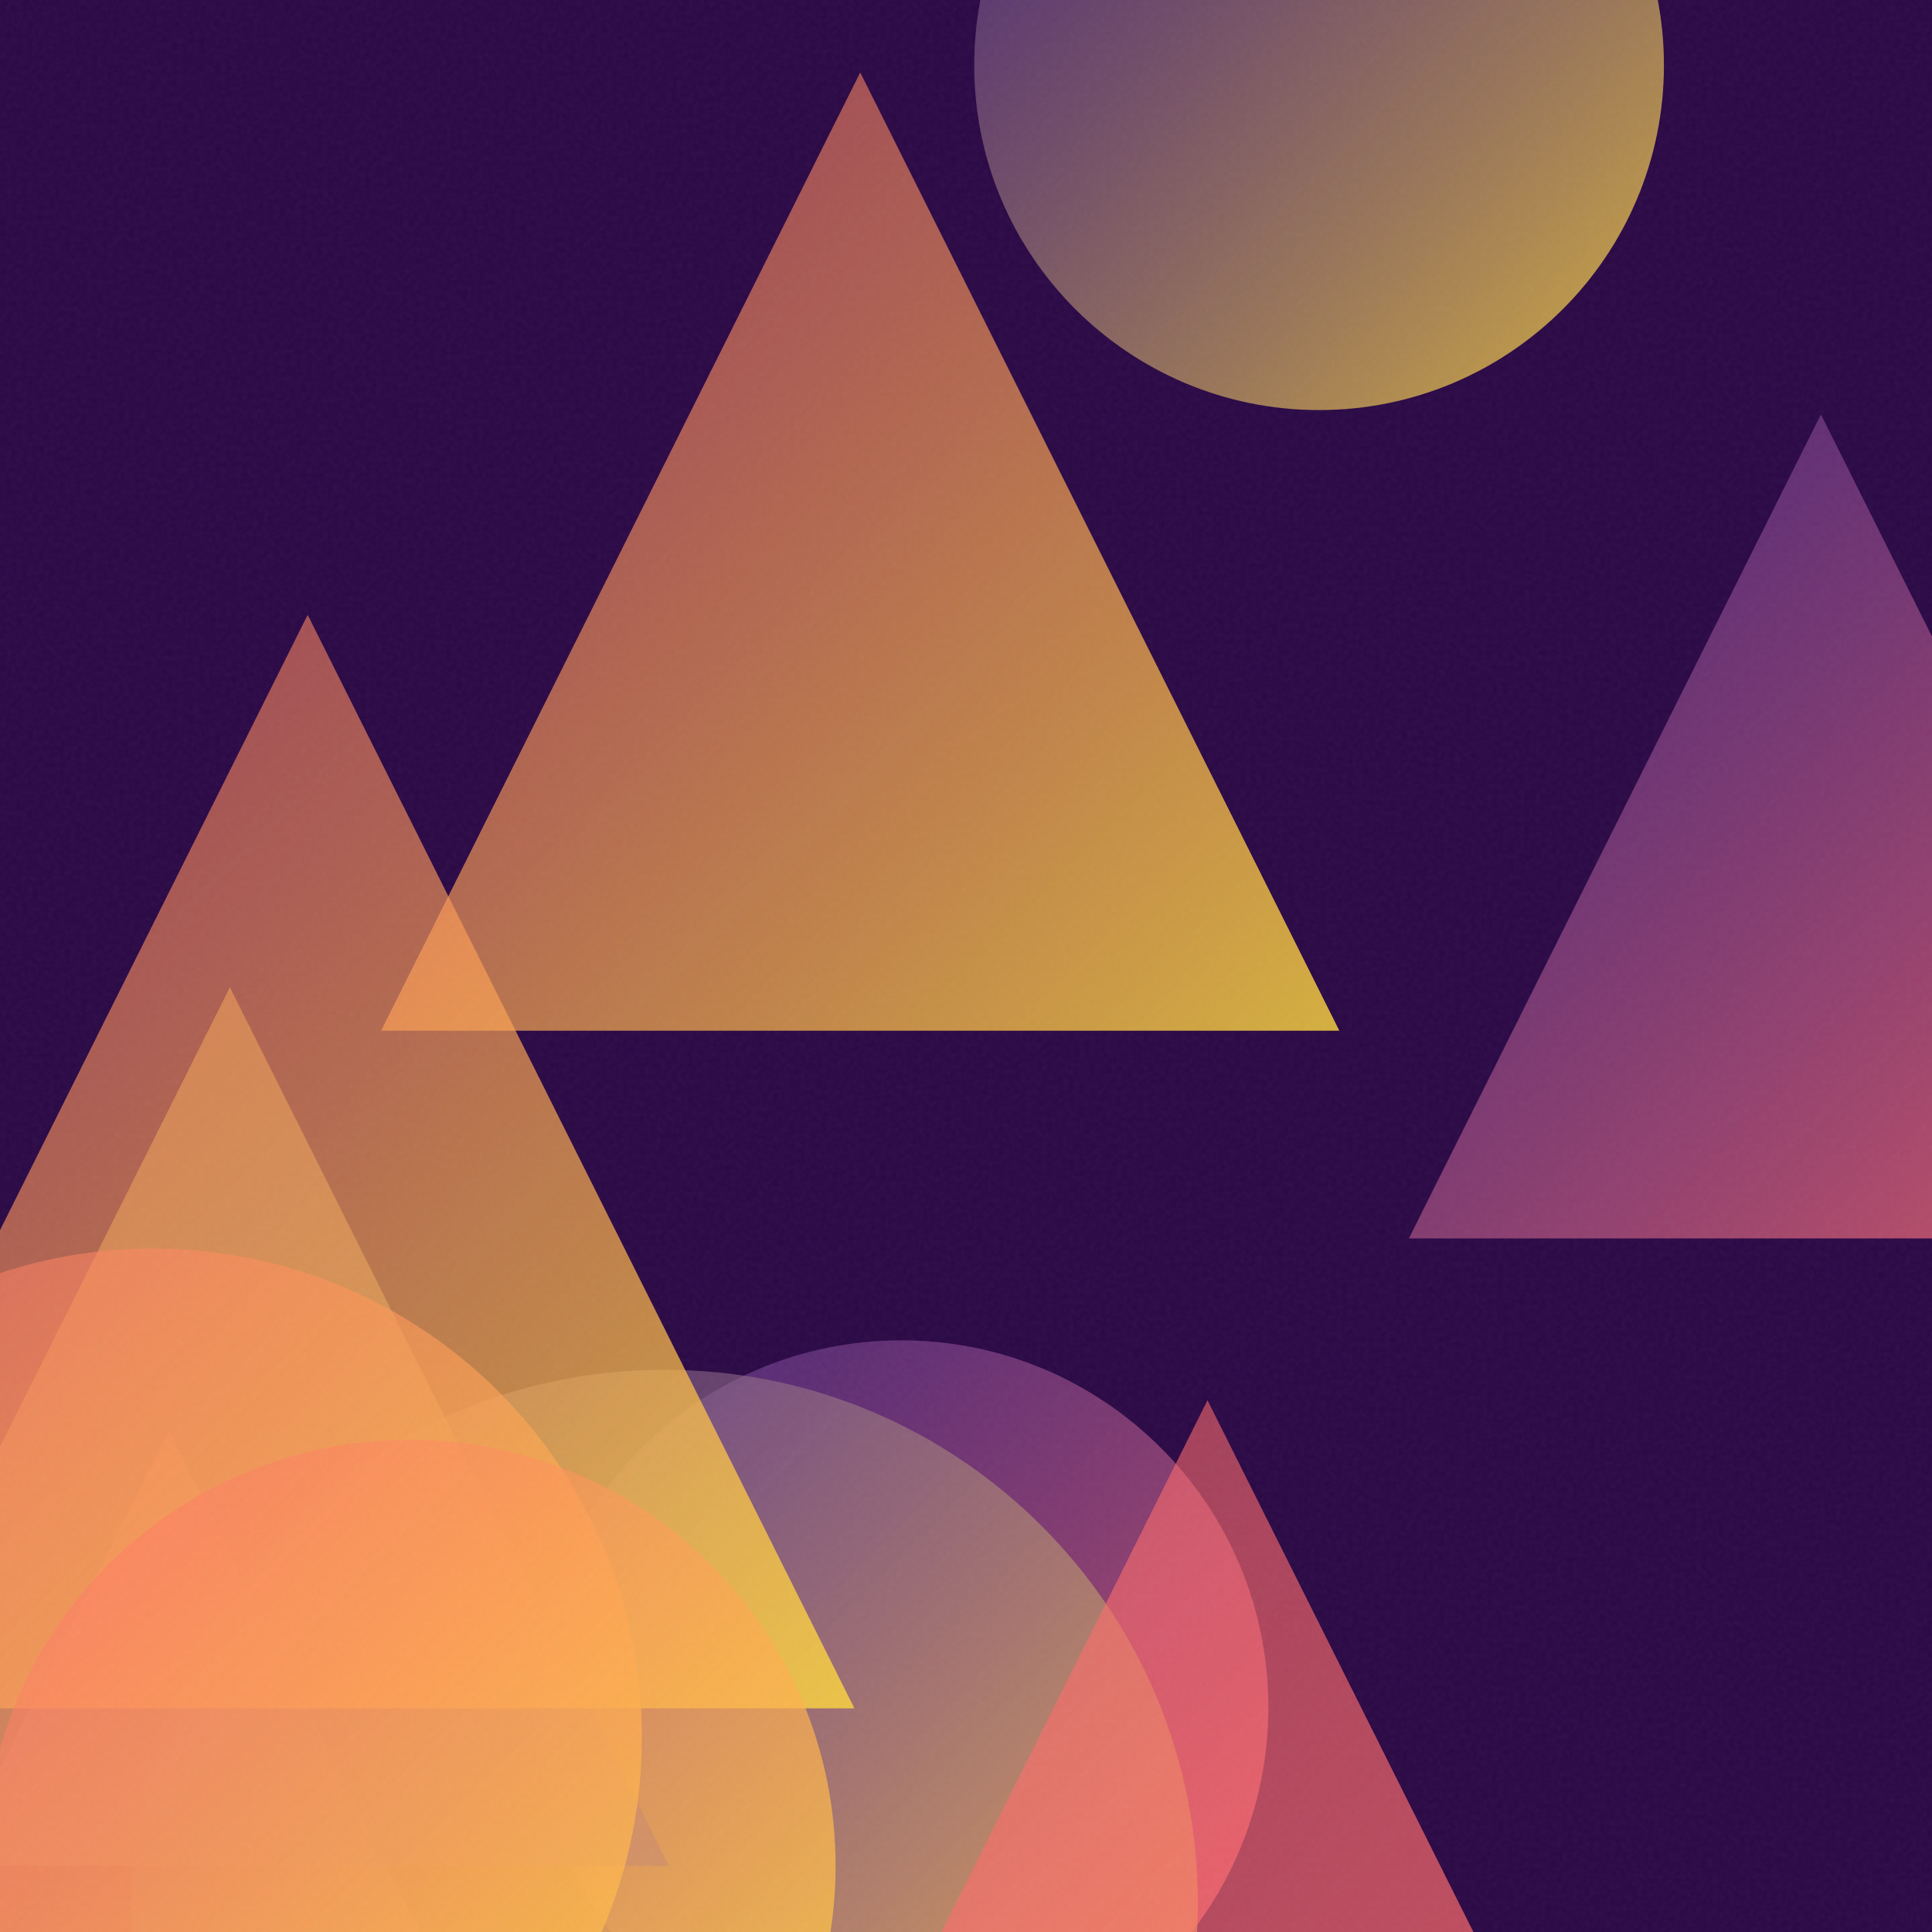
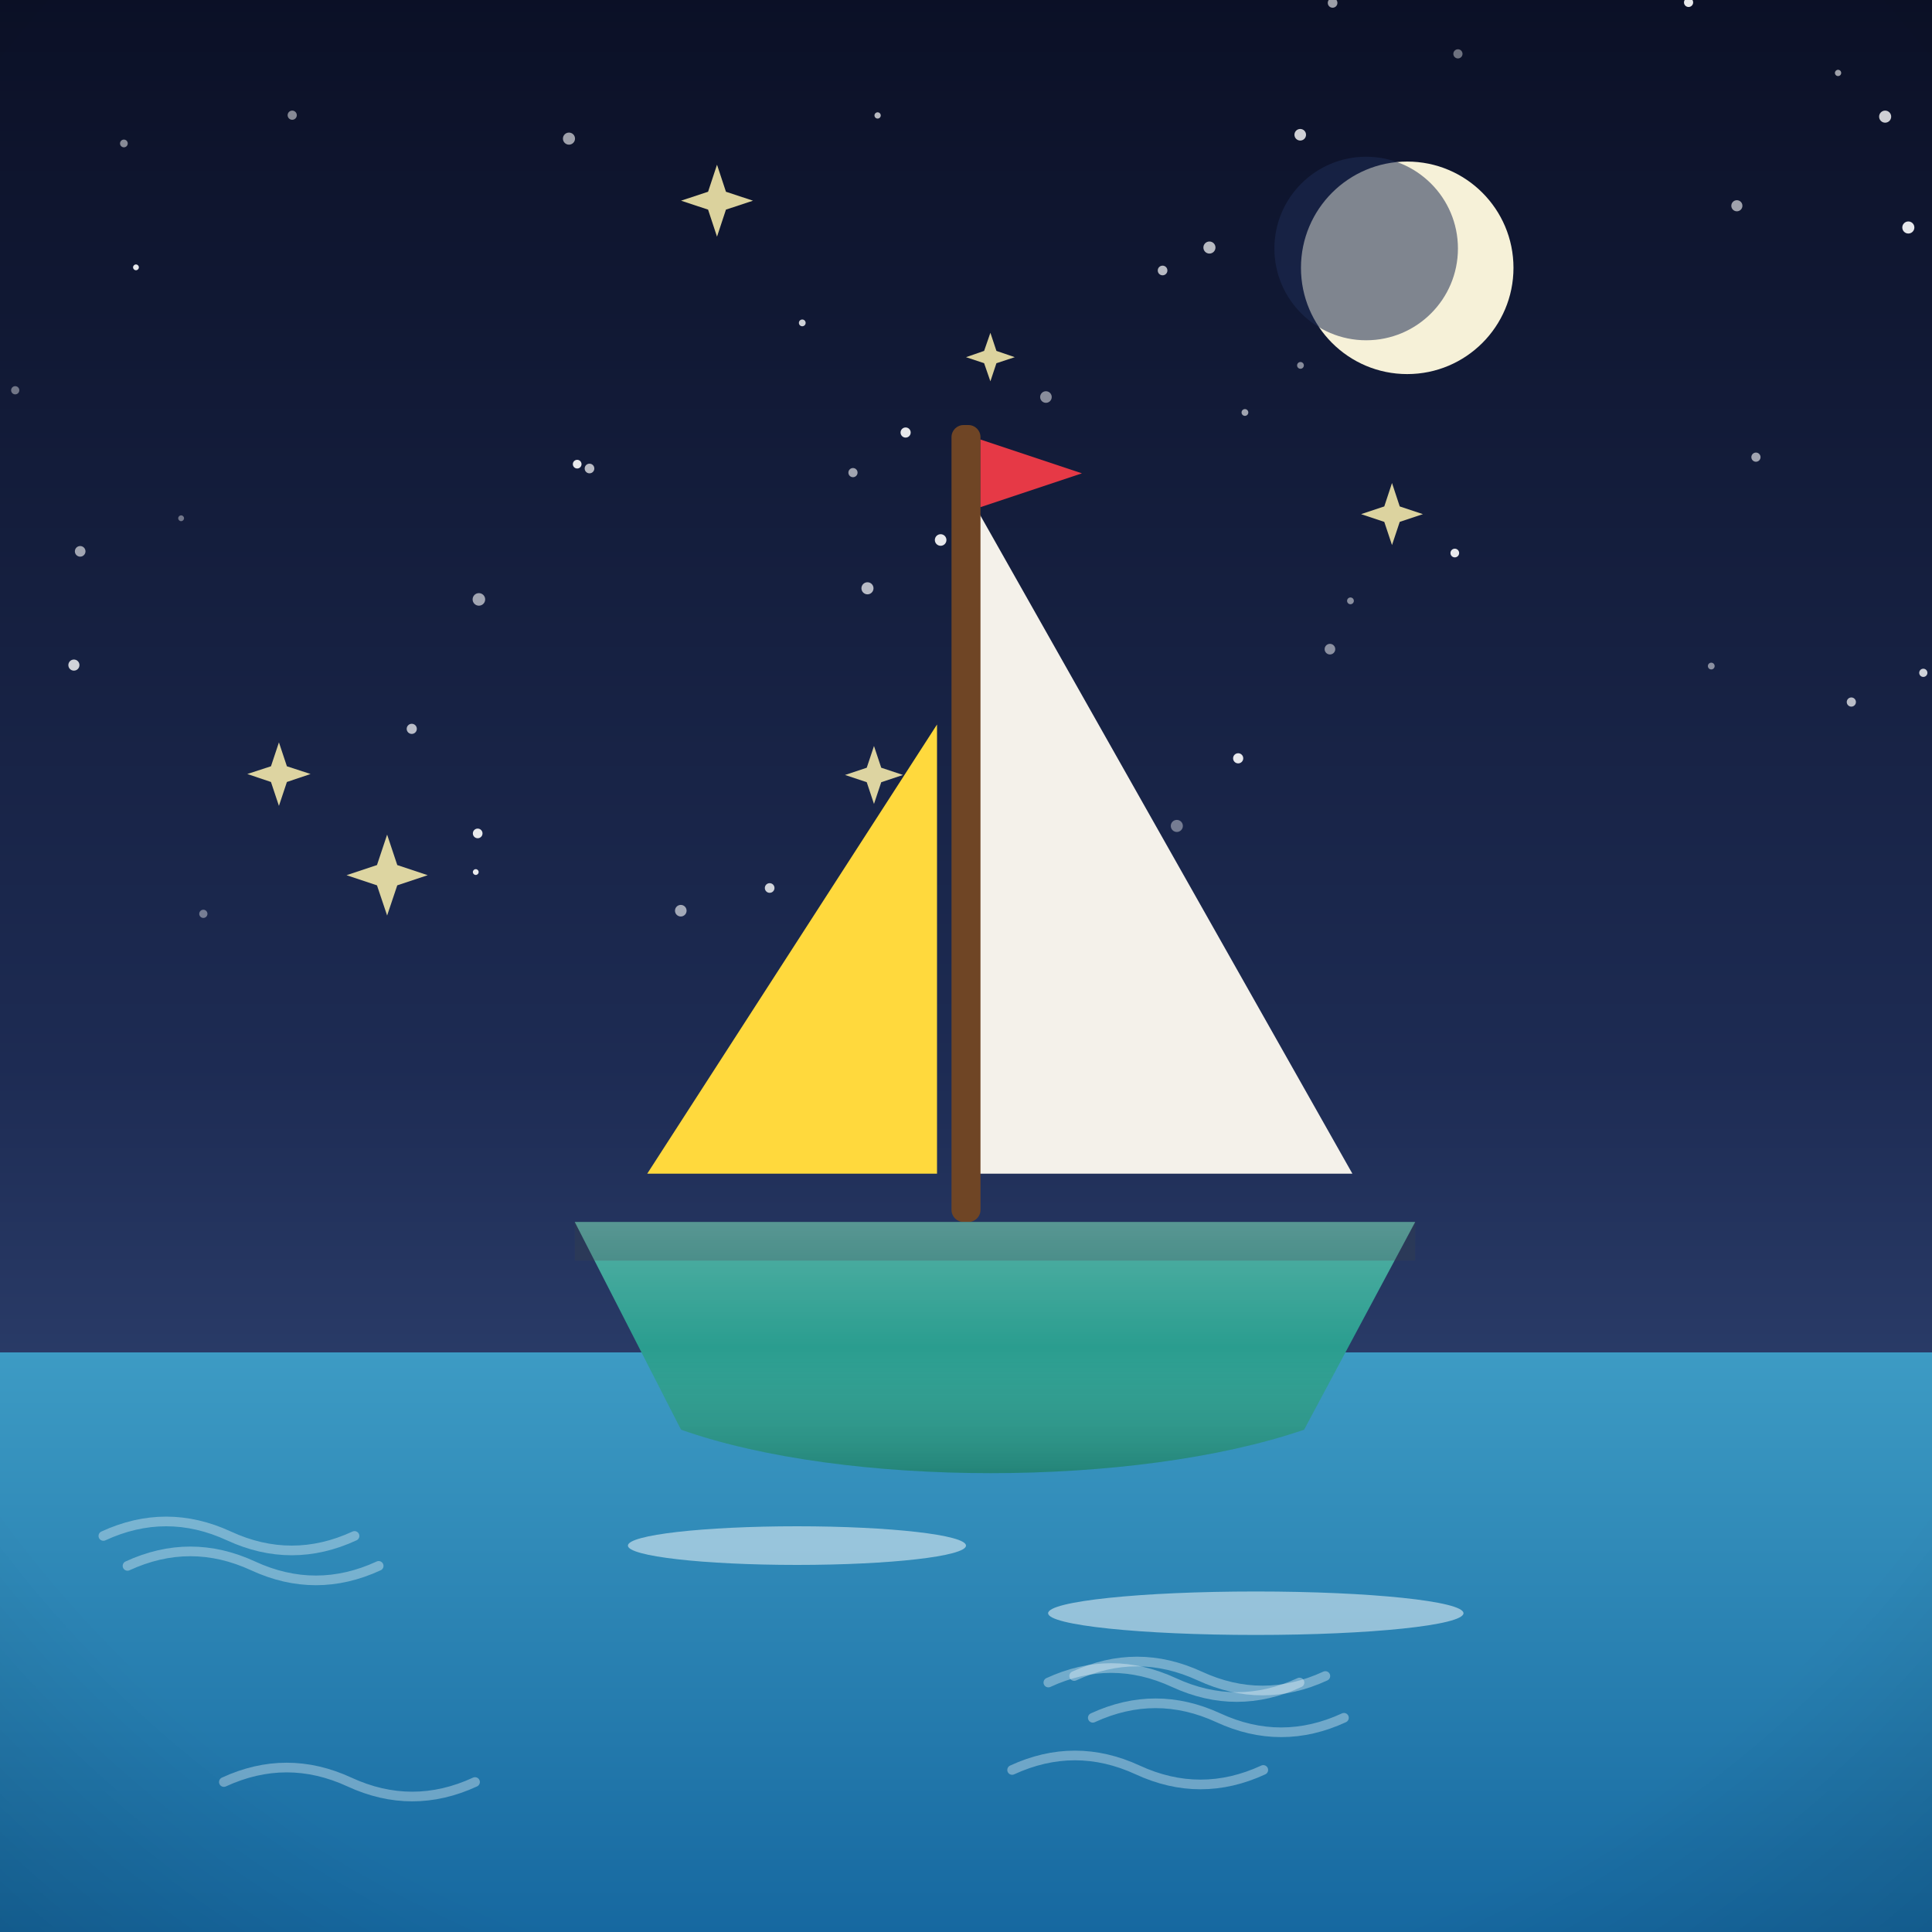
- <svg xmlns="http://www.w3.org/2000/svg" viewBox="0 0 400 400">
+ <svg xmlns="http://www.w3.org/2000/svg" viewBox="0 0 800 800">
  <defs>
-     <linearGradient id="g0" x1="110.6" y1="277.5" x2="262.6" y2="429.5" gradientUnits="userSpaceOnUse">
-       <stop offset="0" stop-color="#6441A5" stop-opacity="0.5" />
-       <stop offset="1" stop-color="#FF6B6B" stop-opacity="0.8" />
+     <linearGradient id="sky" x1="0" y1="0" x2="0" y2="1">
+       <stop offset="0" stop-color="#0b1026" />
+       <stop offset="0.55" stop-color="#1d2b53" />
+       <stop offset="1" stop-color="#415a8f" />
    </linearGradient>
-     <linearGradient id="g1" x1="201.7" y1="-57.9" x2="344.5" y2="84.9" gradientUnits="userSpaceOnUse">
-       <stop offset="0" stop-color="#6441A5" stop-opacity="0.5" />
-       <stop offset="1" stop-color="#FFD93D" stop-opacity="0.8" />
+     <radialGradient id="sunG" cx="0.38" cy="0.35" r="0.9">
+       <stop offset="0" stop-color="#fff3b0" />
+       <stop offset="1" stop-color="#ffb703" />
+     </radialGradient>
+     <linearGradient id="ground" x1="0" y1="0" x2="0" y2="1">
+       <stop offset="0" stop-color="#69b06f" />
+       <stop offset="1" stop-color="#3c7a44" />
    </linearGradient>
-     <linearGradient id="g2" x1="78.9" y1="15.0" x2="277.3" y2="213.4" gradientUnits="userSpaceOnUse">
-       <stop offset="0" stop-color="#FF6B6B" stop-opacity="0.5" />
-       <stop offset="1" stop-color="#FFD93D" stop-opacity="0.8" />
+     <linearGradient id="sea" x1="0" y1="0" x2="0" y2="1">
+       <stop offset="0" stop-color="#3d9bc4" />
+       <stop offset="1" stop-color="#1668a0" />
    </linearGradient>
-     <linearGradient id="g3" x1="-57.8" y1="296.2" x2="127.7" y2="481.7" gradientUnits="userSpaceOnUse">
-       <stop offset="0" stop-color="#FF6B6B" stop-opacity="0.5" />
-       <stop offset="1" stop-color="#6441A5" stop-opacity="0.8" />
+     <linearGradient id="shade" x1="0" y1="0" x2="0" y2="1">
+       <stop offset="0" stop-color="#ffffff" stop-opacity="0.20" />
+       <stop offset="0.5" stop-color="#ffffff" stop-opacity="0" />
+       <stop offset="1" stop-color="#000000" stop-opacity="0.16" />
    </linearGradient>
-     <linearGradient id="g4" x1="291.7" y1="85.8" x2="462.3" y2="256.4" gradientUnits="userSpaceOnUse">
-       <stop offset="0" stop-color="#6441A5" stop-opacity="0.5" />
-       <stop offset="1" stop-color="#FF6B6B" stop-opacity="0.8" />
-     </linearGradient>
-     <linearGradient id="g5" x1="27.2" y1="283.6" x2="247.9" y2="504.4" gradientUnits="userSpaceOnUse">
-       <stop offset="0" stop-color="#6441A5" stop-opacity="0.5" />
-       <stop offset="1" stop-color="#FFD93D" stop-opacity="0.8" />
-     </linearGradient>
-     <linearGradient id="g6" x1="148.9" y1="289.9" x2="351.1" y2="492.1" gradientUnits="userSpaceOnUse">
-       <stop offset="0" stop-color="#FF6B6B" stop-opacity="0.5" />
-       <stop offset="1" stop-color="#FF6B6B" stop-opacity="0.8" />
-     </linearGradient>
-     <linearGradient id="g7" x1="-43.4" y1="204.4" x2="138.5" y2="386.3" gradientUnits="userSpaceOnUse">
-       <stop offset="0" stop-color="#FFD93D" stop-opacity="0.5" />
-       <stop offset="1" stop-color="#6441A5" stop-opacity="0.8" />
-     </linearGradient>
-     <linearGradient id="g8" x1="-49.5" y1="127.3" x2="176.9" y2="353.7" gradientUnits="userSpaceOnUse">
-       <stop offset="0" stop-color="#FF6B6B" stop-opacity="0.5" />
-       <stop offset="1" stop-color="#FFD93D" stop-opacity="0.8" />
-     </linearGradient>
-     <linearGradient id="g9" x1="-69.5" y1="258.6" x2="132.9" y2="460.9" gradientUnits="userSpaceOnUse">
-       <stop offset="0" stop-color="#FF6B6B" stop-opacity="0.5" />
-       <stop offset="1" stop-color="#FFD93D" stop-opacity="0.8" />
-     </linearGradient>
-     <linearGradient id="g10" x1="-3.4" y1="298.1" x2="173.1" y2="474.6" gradientUnits="userSpaceOnUse">
-       <stop offset="0" stop-color="#FF6B6B" stop-opacity="0.5" />
-       <stop offset="1" stop-color="#FFD93D" stop-opacity="0.8" />
-     </linearGradient>
-     <filter id="n">
-       <feTurbulence type="fractalNoise" baseFrequency="0.9" numOctaves="2" stitchTiles="stitch" />
-       <feColorMatrix type="saturate" values="0" />
-     </filter>
+     <radialGradient id="vig" cx="0.5" cy="0.42" r="0.85">
+       <stop offset="0.72" stop-color="#000000" stop-opacity="0" />
+       <stop offset="1" stop-color="#000000" stop-opacity="0.20" />
+     </radialGradient>
  </defs>
-   <rect width="400" height="400" fill="#2a0845" />
-   <circle cx="186.6" cy="353.5" r="76.0" fill="url(#g0)" />
-   <circle cx="273.1" cy="13.5" r="71.4" fill="url(#g1)" />
-   <path d="M 178.1 15.0 L 277.3 213.4 L 78.9 213.4 Z" fill="url(#g2)" />
-   <path d="M 35.0 296.2 L 127.7 481.7 L -57.8 481.7 Z" fill="url(#g3)" />
-   <path d="M 377.0 85.8 L 462.3 256.4 L 291.7 256.4 Z" fill="url(#g4)" />
-   <circle cx="137.6" cy="394.0" r="110.4" fill="url(#g5)" />
-   <path d="M 250.0 289.9 L 351.1 492.1 L 148.9 492.1 Z" fill="url(#g6)" />
-   <path d="M 47.6 204.4 L 138.5 386.3 L -43.4 386.3 Z" fill="url(#g7)" />
-   <path d="M 63.7 127.3 L 176.9 353.7 L -49.5 353.7 Z" fill="url(#g8)" />
-   <circle cx="31.7" cy="359.7" r="101.2" fill="url(#g9)" />
-   <circle cx="84.8" cy="386.3" r="88.2" fill="url(#g10)" />
-   <rect width="400" height="400" filter="url(#n)" opacity="0.05" />
+   <rect width="800" height="800" fill="url(#sky)" />
+   <circle cx="414.7" cy="362.9" r="2" fill="#ffffff" opacity="0.8" />
+   <circle cx="550.7" cy="268.8" r="2.2" fill="#ffffff" opacity="0.5" />
+   <circle cx="551.8" cy="1.2" r="2" fill="#ffffff" opacity="0.6" />
+   <circle cx="332.2" cy="133.7" r="1.4" fill="#ffffff" opacity="0.8" />
+   <circle cx="121" cy="47.7" r="1.9" fill="#ffffff" opacity="0.5" />
+   <circle cx="780.6" cy="48.3" r="2.5" fill="#ffffff" opacity="0.8" />
+   <circle cx="197.8" cy="345.1" r="2" fill="#ffffff" opacity="0.9" />
+   <circle cx="375" cy="179.1" r="2.1" fill="#ffffff" opacity="0.9" />
+   <circle cx="602.4" cy="229" r="1.8" fill="#ffffff" opacity="0.9" />
+   <circle cx="389.5" cy="223.6" r="2.4" fill="#ffffff" opacity="0.9" />
+   <circle cx="318.7" cy="367.7" r="2" fill="#ffffff" opacity="0.8" />
+   <circle cx="796.4" cy="278.6" r="1.7" fill="#ffffff" opacity="0.8" />
+   <circle cx="51.3" cy="59.4" r="1.6" fill="#ffffff" opacity="0.5" />
+   <circle cx="559.2" cy="248.8" r="1.4" fill="#ffffff" opacity="0.5" />
+   <circle cx="170.5" cy="301.8" r="2.1" fill="#ffffff" opacity="0.7" />
+   <circle cx="538.4" cy="55.8" r="2.4" fill="#ffffff" opacity="0.8" />
+   <circle cx="244.1" cy="194" r="2" fill="#ffffff" opacity="0.7" />
+   <circle cx="500.8" cy="102.5" r="2.5" fill="#ffffff" opacity="0.7" />
+   <circle cx="30.6" cy="275.4" r="2.3" fill="#ffffff" opacity="0.8" />
+   <circle cx="84.2" cy="378.4" r="1.7" fill="#ffffff" opacity="0.4" />
+   <circle cx="197" cy="361.1" r="1.2" fill="#ffffff" opacity="0.9" />
+   <circle cx="761.1" cy="30.2" r="1.3" fill="#ffffff" opacity="0.6" />
+   <circle cx="75" cy="214.6" r="1.2" fill="#ffffff" opacity="0.4" />
+   <circle cx="433.1" cy="164.4" r="2.4" fill="#ffffff" opacity="0.5" />
+   <circle cx="487.3" cy="342" r="2.5" fill="#ffffff" opacity="0.4" />
+   <circle cx="708.6" cy="275.8" r="1.4" fill="#ffffff" opacity="0.5" />
+   <circle cx="198.3" cy="248.2" r="2.6" fill="#ffffff" opacity="0.6" />
+   <circle cx="699.2" cy="1" r="1.9" fill="#ffffff" opacity="0.9" />
+   <circle cx="727.1" cy="189.3" r="1.9" fill="#ffffff" opacity="0.6" />
+   <circle cx="481.4" cy="112" r="2" fill="#ffffff" opacity="0.7" />
+   <circle cx="281.9" cy="377.1" r="2.4" fill="#ffffff" opacity="0.6" />
+   <circle cx="353.2" cy="195.7" r="1.9" fill="#ffffff" opacity="0.6" />
+   <circle cx="239" cy="192.2" r="1.8" fill="#ffffff" opacity="0.9" />
+   <circle cx="6.3" cy="161.6" r="1.7" fill="#ffffff" opacity="0.4" />
+   <circle cx="719.2" cy="85.2" r="2.3" fill="#ffffff" opacity="0.6" />
+   <circle cx="538.5" cy="151.3" r="1.4" fill="#ffffff" opacity="0.5" />
+   <circle cx="33.2" cy="228.3" r="2.2" fill="#ffffff" opacity="0.6" />
+   <circle cx="603.7" cy="22.3" r="1.9" fill="#ffffff" opacity="0.4" />
+   <circle cx="235.6" cy="57.4" r="2.5" fill="#ffffff" opacity="0.6" />
+   <circle cx="56.3" cy="110.7" r="1.2" fill="#ffffff" opacity="0.9" />
+   <circle cx="512.7" cy="314" r="2.1" fill="#ffffff" opacity="0.9" />
+   <circle cx="359.2" cy="243.6" r="2.5" fill="#ffffff" opacity="0.7" />
+   <circle cx="515.5" cy="170.8" r="1.4" fill="#ffffff" opacity="0.6" />
+   <circle cx="363.4" cy="47.8" r="1.3" fill="#ffffff" opacity="0.7" />
+   <circle cx="790.2" cy="94.2" r="2.5" fill="#ffffff" opacity="0.9" />
+   <circle cx="766.6" cy="290.7" r="1.9" fill="#ffffff" opacity="0.7" />
+   <circle cx="582.7" cy="110.9" r="44" fill="#f6f1d8" />
+   <circle cx="565.7" cy="102.9" r="38" fill="#1d2b53" opacity="0.55" />
+   <rect y="560" width="800" height="240" fill="url(#sea)" />
+   <path d="M 92.7 737.9 q 26 -12 52 0 q 26 12 52 0" fill="none" stroke="#ffffff" stroke-width="4" stroke-linecap="round" opacity="0.35" />
+   <path d="M 452.5 711.3 q 26 -12 52 0 q 26 12 52 0" fill="none" stroke="#ffffff" stroke-width="4" stroke-linecap="round" opacity="0.35" />
+   <path d="M 419.1 732.9 q 26 -12 52 0 q 26 12 52 0" fill="none" stroke="#ffffff" stroke-width="4" stroke-linecap="round" opacity="0.35" />
+   <path d="M 52.8 648.4 q 26 -12 52 0 q 26 12 52 0" fill="none" stroke="#ffffff" stroke-width="4" stroke-linecap="round" opacity="0.35" />
+   <path d="M 42.8 636 q 26 -12 52 0 q 26 12 52 0" fill="none" stroke="#ffffff" stroke-width="4" stroke-linecap="round" opacity="0.35" />
+   <path d="M 434.1 696.7 q 26 -12 52 0 q 26 12 52 0" fill="none" stroke="#ffffff" stroke-width="4" stroke-linecap="round" opacity="0.35" />
+   <path d="M 444.8 694 q 26 -12 52 0 q 26 12 52 0" fill="none" stroke="#ffffff" stroke-width="4" stroke-linecap="round" opacity="0.35" />
+   <path d="M 361.9 308.9 L 364.9 317.9 L 373.9 320.9 L 364.9 323.9 L 361.9 332.9 L 358.9 323.9 L 349.9 320.9 L 358.9 317.9 Z" fill="#fff3b0" opacity="0.85" />
+   <path d="M 296.9 68.2 L 300.6 79.4 L 311.8 83.1 L 300.6 86.8 L 296.9 98 L 293.2 86.8 L 282 83.1 L 293.2 79.4 Z" fill="#fff3b0" opacity="0.85" />
+   <path d="M 410.1 137.8 L 412.6 145.3 L 420.2 147.9 L 412.6 150.4 L 410.1 157.9 L 407.5 150.4 L 400 147.9 L 407.5 145.3 Z" fill="#fff3b0" opacity="0.85" />
+   <path d="M 576.4 200 L 579.6 209.7 L 589.2 212.9 L 579.6 216.1 L 576.4 225.7 L 573.2 216.1 L 563.6 212.9 L 573.2 209.7 Z" fill="#fff3b0" opacity="0.85" />
+   <path d="M 160.3 345.6 L 164.5 358.2 L 177.1 362.4 L 164.5 366.6 L 160.3 379.1 L 156.1 366.6 L 143.5 362.4 L 156.1 358.2 Z" fill="#fff3b0" opacity="0.85" />
+   <path d="M 115.5 307.4 L 118.8 317.3 L 128.6 320.5 L 118.8 323.8 L 115.5 333.7 L 112.2 323.8 L 102.4 320.5 L 112.2 317.3 Z" fill="#fff3b0" opacity="0.85" />
+   <g transform="translate(400 0) scale(1 1) translate(-400 0)">
+     <path d="M404 210 L 404 486 L 560 486 Z" fill="#f4f1ea" />
+     <path d="M388 300 L 388 486 L 268 486 Z" fill="#ffd93d" />
+     <rect x="394" y="176" width="12" height="330" rx="5" fill="#6f4525" />
+     <path d="M406 182 L 448 196 L 406 210 Z" fill="#e63946" />
+     <path d="M238 506 L 586 506 L 540 592 C 470 616 350 616 282 592 Z" fill="#2a9d8f" />
+     <rect x="238" y="506" width="348" height="16" fill="#37404a" opacity="0.35" />
+     <path d="M238 506 L 586 506 L 540 592 C 470 616 350 616 282 592 Z" fill="url(#shade)" />
+     <g fill="#ffffff" opacity="0.5">
+       <ellipse cx="330" cy="640" rx="70" ry="8" />
+       <ellipse cx="520" cy="668" rx="86" ry="9" />
+     </g>
+   </g>
+   <rect width="800" height="800" fill="url(#vig)" />
</svg>
